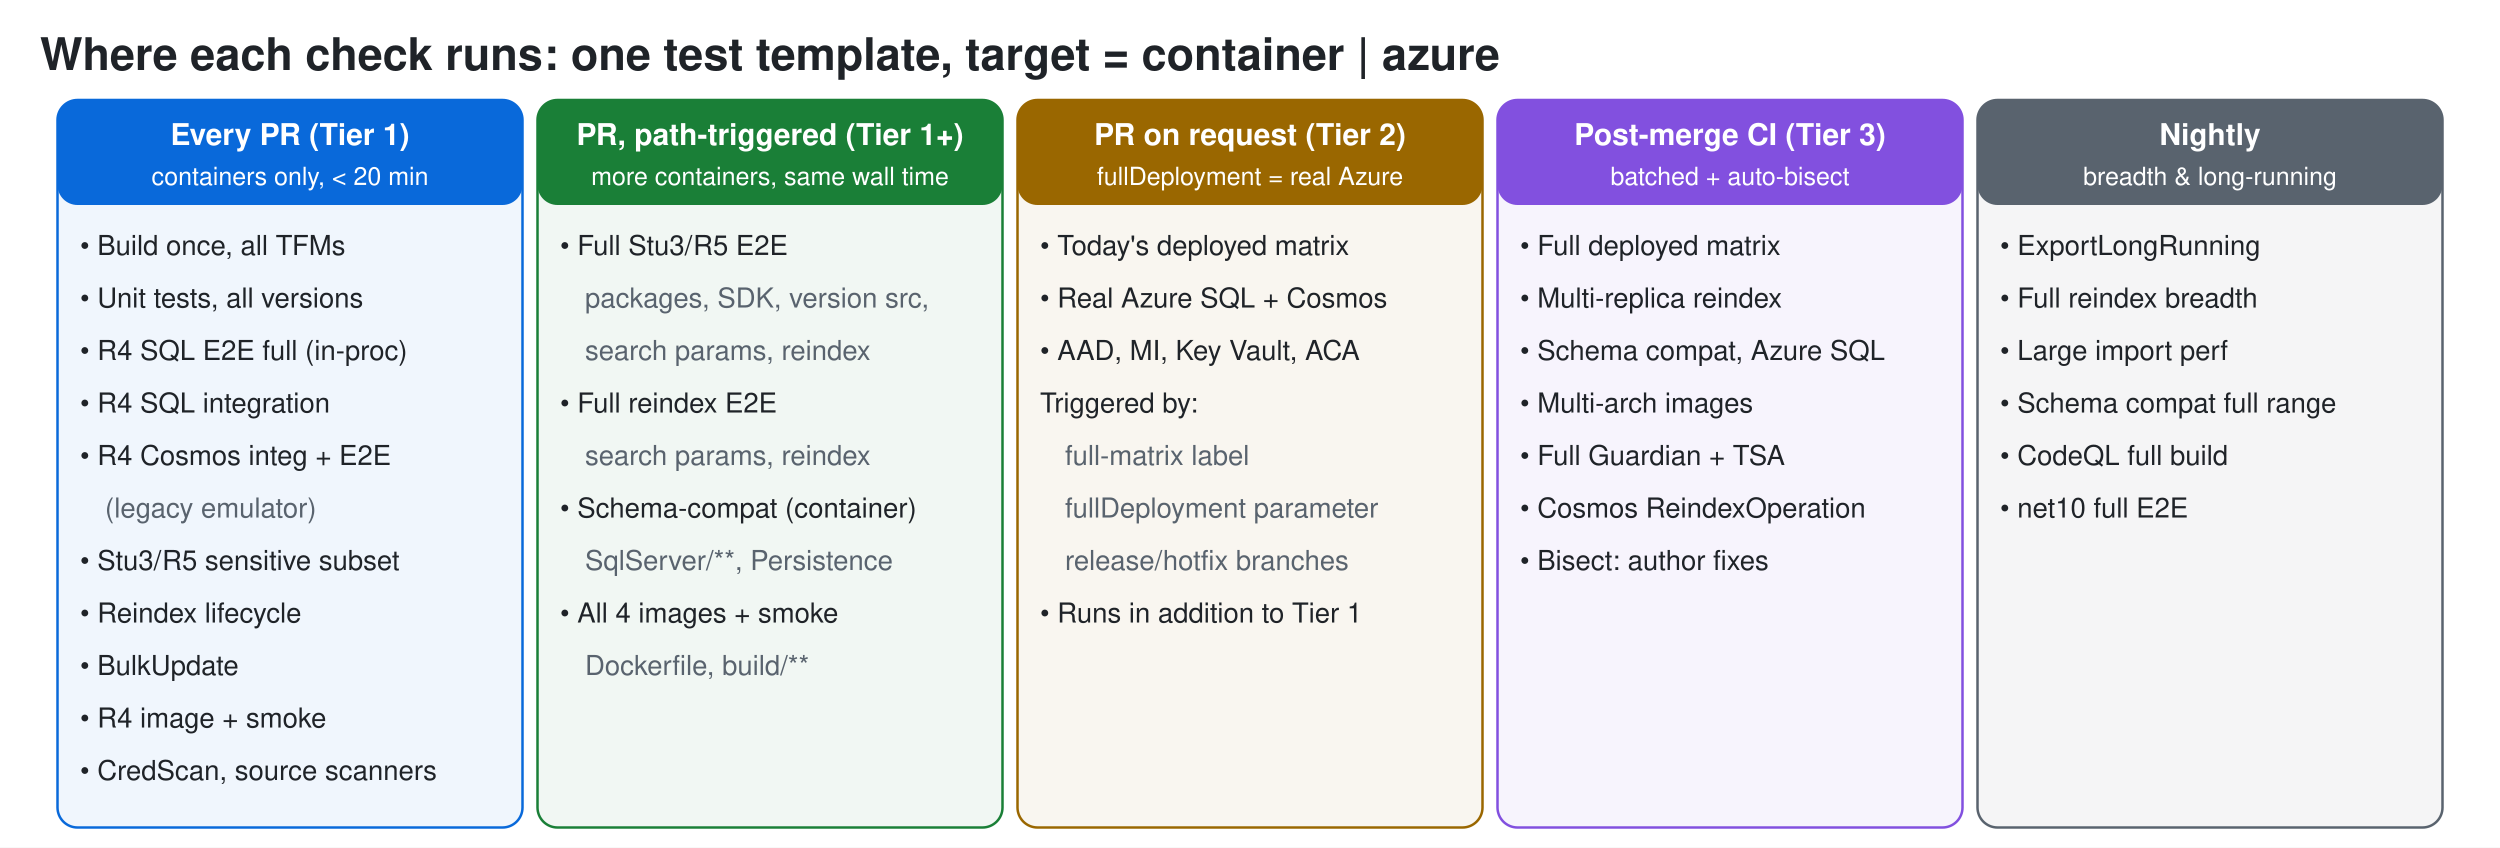
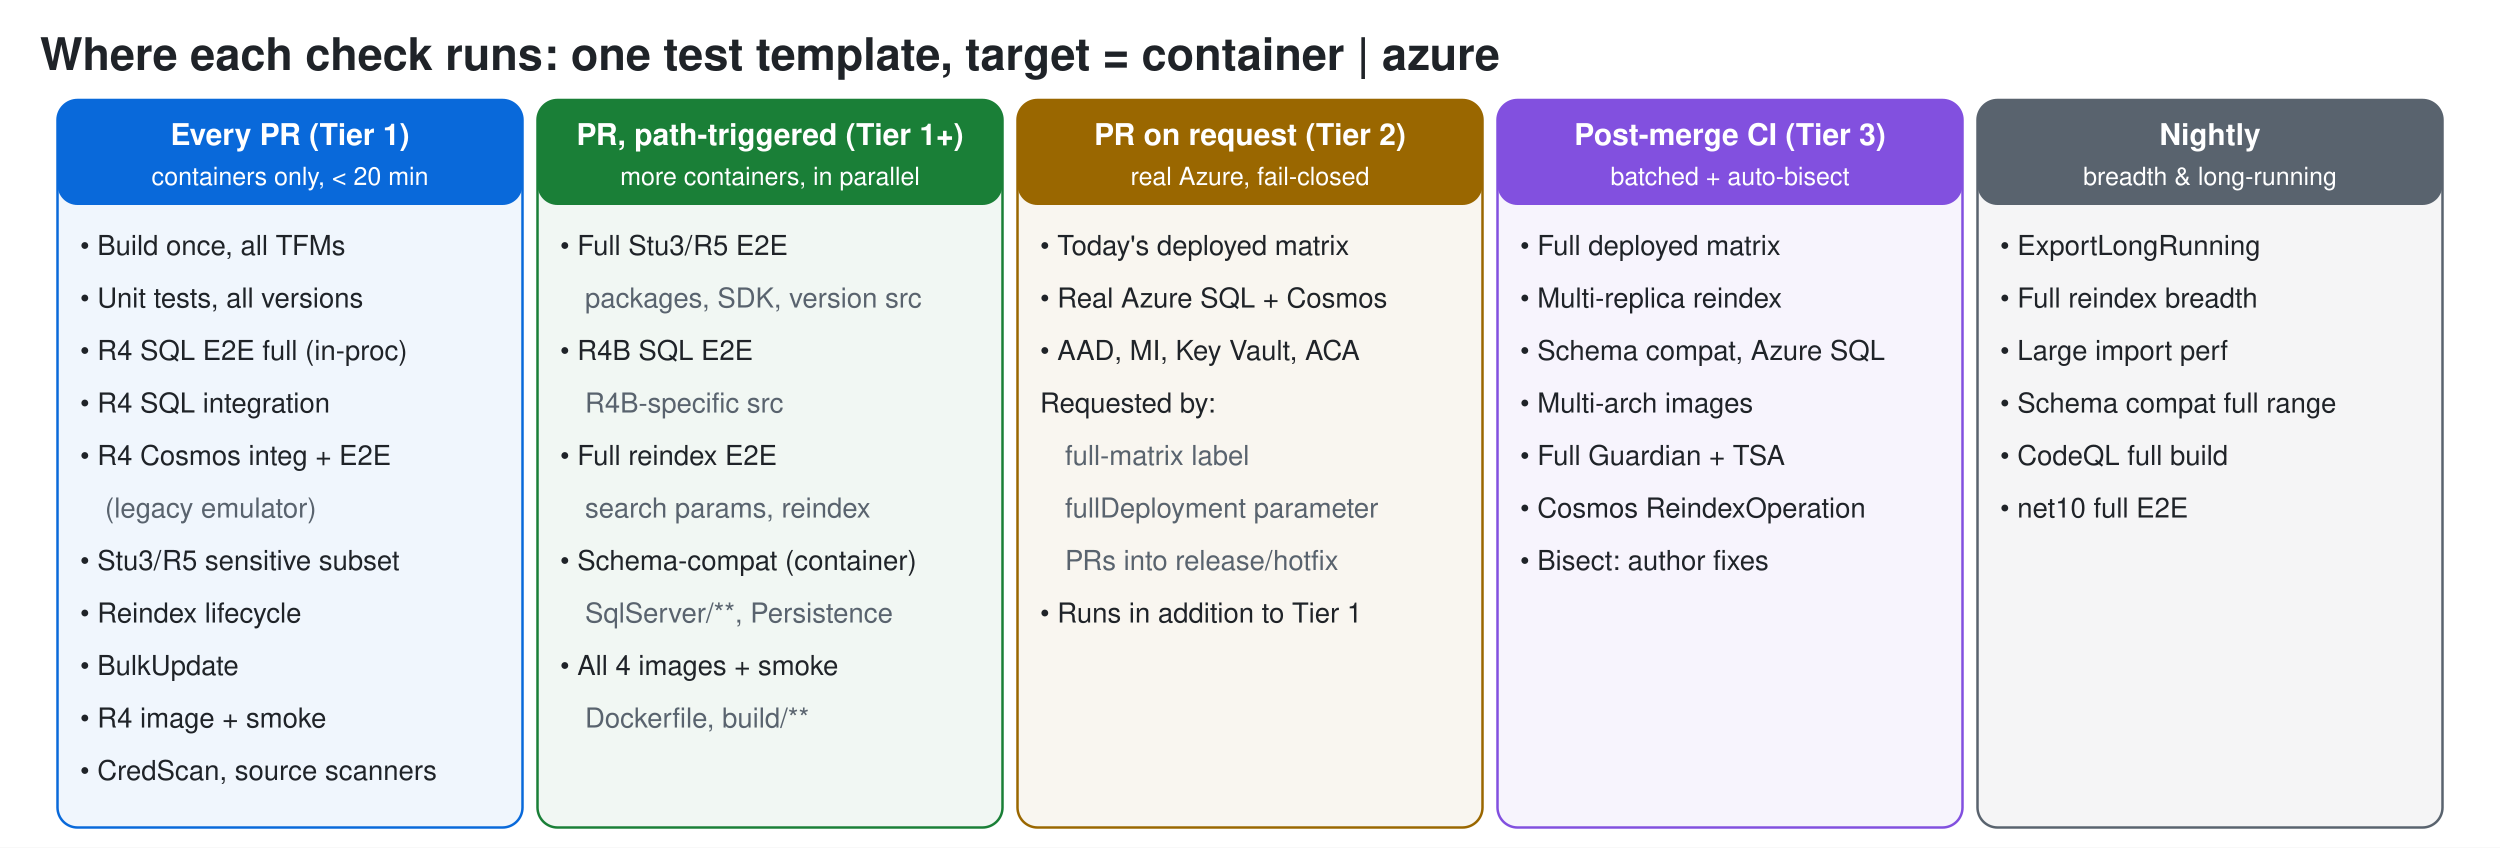
<svg xmlns="http://www.w3.org/2000/svg" width="1000" height="339" font-family="Segoe UI,Helvetica,Arial,sans-serif">
  <rect width="100%" height="100%" fill="#fff" />
  <text x="16" y="28" font-size="18" font-weight="600" fill="#1f2328">Where each check runs: one test template, target = container | azure</text>
  <rect x="23.0" y="40" width="186.0" height="291" rx="8" fill="#0969da" fill-opacity="0.06" stroke="#0969da" />
  <rect x="23.0" y="40" width="186.0" height="42" rx="8" fill="#0969da" />
  <text x="116.0" y="58" font-size="12" font-weight="600" fill="#fff" text-anchor="middle">Every PR (Tier 1)</text>
  <text x="116.0" y="74" font-size="10" fill="#fff" text-anchor="middle">containers only, &lt; 20 min</text>
  <text x="32.0" y="102" font-size="11" fill="#1f2328">• Build once, all TFMs</text>
  <text x="32.0" y="123" font-size="11" fill="#1f2328">• Unit tests, all versions</text>
  <text x="32.0" y="144" font-size="11" fill="#1f2328">• R4 SQL E2E full (in-proc)</text>
  <text x="32.0" y="165" font-size="11" fill="#1f2328">• R4 SQL integration</text>
  <text x="32.0" y="186" font-size="11" fill="#1f2328">• R4 Cosmos integ + E2E</text>
  <text x="42.0" y="207" font-size="11" fill="#59636e">(legacy emulator)</text>
  <text x="32.0" y="228" font-size="11" fill="#1f2328">• Stu3/R5 sensitive subset</text>
  <text x="32.0" y="249" font-size="11" fill="#1f2328">• Reindex lifecycle</text>
  <text x="32.0" y="270" font-size="11" fill="#1f2328">• BulkUpdate</text>
  <text x="32.0" y="291" font-size="11" fill="#1f2328">• R4 image + smoke</text>
  <text x="32.0" y="312" font-size="11" fill="#1f2328">• CredScan, source scanners</text>
  <rect x="215.0" y="40" width="186.0" height="291" rx="8" fill="#1a7f37" fill-opacity="0.06" stroke="#1a7f37" />
  <rect x="215.0" y="40" width="186.0" height="42" rx="8" fill="#1a7f37" />
  <text x="308.0" y="58" font-size="12" font-weight="600" fill="#fff" text-anchor="middle">PR, path-triggered (Tier 1+)</text>
-   <text x="308.0" y="74" font-size="10" fill="#fff" text-anchor="middle">more containers, same wall time</text>
+   <text x="308.0" y="74" font-size="10" fill="#fff" text-anchor="middle">more containers, in parallel</text>
  <text x="224.0" y="102" font-size="11" fill="#1f2328">• Full Stu3/R5 E2E</text>
-   <text x="234.0" y="123" font-size="11" fill="#59636e">packages, SDK, version src,</text>
-   <text x="234.0" y="144" font-size="11" fill="#59636e">search params, reindex</text>
-   <text x="224.0" y="165" font-size="11" fill="#1f2328">• Full reindex E2E</text>
-   <text x="234.0" y="186" font-size="11" fill="#59636e">search params, reindex</text>
-   <text x="224.0" y="207" font-size="11" fill="#1f2328">• Schema-compat (container)</text>
-   <text x="234.0" y="228" font-size="11" fill="#59636e">SqlServer/**, Persistence</text>
-   <text x="224.0" y="249" font-size="11" fill="#1f2328">• All 4 images + smoke</text>
-   <text x="234.0" y="270" font-size="11" fill="#59636e">Dockerfile, build/**</text>
+   <text x="234.0" y="123" font-size="11" fill="#59636e">packages, SDK, version src</text>
+   <text x="224.0" y="144" font-size="11" fill="#1f2328">• R4B SQL E2E</text>
+   <text x="234.0" y="165" font-size="11" fill="#59636e">R4B-specific src</text>
+   <text x="224.0" y="186" font-size="11" fill="#1f2328">• Full reindex E2E</text>
+   <text x="234.0" y="207" font-size="11" fill="#59636e">search params, reindex</text>
+   <text x="224.0" y="228" font-size="11" fill="#1f2328">• Schema-compat (container)</text>
+   <text x="234.0" y="249" font-size="11" fill="#59636e">SqlServer/**, Persistence</text>
+   <text x="224.0" y="270" font-size="11" fill="#1f2328">• All 4 images + smoke</text>
+   <text x="234.0" y="291" font-size="11" fill="#59636e">Dockerfile, build/**</text>
  <rect x="407.0" y="40" width="186.0" height="291" rx="8" fill="#9a6700" fill-opacity="0.06" stroke="#9a6700" />
  <rect x="407.0" y="40" width="186.0" height="42" rx="8" fill="#9a6700" />
  <text x="500.0" y="58" font-size="12" font-weight="600" fill="#fff" text-anchor="middle">PR on request (Tier 2)</text>
-   <text x="500.0" y="74" font-size="10" fill="#fff" text-anchor="middle">fullDeployment = real Azure</text>
+   <text x="500.0" y="74" font-size="10" fill="#fff" text-anchor="middle">real Azure, fail-closed</text>
  <text x="416.0" y="102" font-size="11" fill="#1f2328">• Today's deployed matrix</text>
  <text x="416.0" y="123" font-size="11" fill="#1f2328">• Real Azure SQL + Cosmos</text>
  <text x="416.0" y="144" font-size="11" fill="#1f2328">• AAD, MI, Key Vault, ACA</text>
-   <text x="416.0" y="165" font-size="11" fill="#1f2328">Triggered by:</text>
+   <text x="416.0" y="165" font-size="11" fill="#1f2328">Requested by:</text>
  <text x="426.0" y="186" font-size="11" fill="#59636e">full-matrix label</text>
  <text x="426.0" y="207" font-size="11" fill="#59636e">fullDeployment parameter</text>
-   <text x="426.0" y="228" font-size="11" fill="#59636e">release/hotfix branches</text>
+   <text x="426.0" y="228" font-size="11" fill="#59636e">PRs into release/hotfix</text>
  <text x="416.0" y="249" font-size="11" fill="#1f2328">• Runs in addition to Tier 1</text>
  <rect x="599.0" y="40" width="186.0" height="291" rx="8" fill="#8250df" fill-opacity="0.06" stroke="#8250df" />
  <rect x="599.0" y="40" width="186.0" height="42" rx="8" fill="#8250df" />
  <text x="692.0" y="58" font-size="12" font-weight="600" fill="#fff" text-anchor="middle">Post-merge CI (Tier 3)</text>
  <text x="692.0" y="74" font-size="10" fill="#fff" text-anchor="middle">batched + auto-bisect</text>
  <text x="608.0" y="102" font-size="11" fill="#1f2328">• Full deployed matrix</text>
  <text x="608.0" y="123" font-size="11" fill="#1f2328">• Multi-replica reindex</text>
  <text x="608.0" y="144" font-size="11" fill="#1f2328">• Schema compat, Azure SQL</text>
  <text x="608.0" y="165" font-size="11" fill="#1f2328">• Multi-arch images</text>
  <text x="608.0" y="186" font-size="11" fill="#1f2328">• Full Guardian + TSA</text>
  <text x="608.0" y="207" font-size="11" fill="#1f2328">• Cosmos ReindexOperation</text>
  <text x="608.0" y="228" font-size="11" fill="#1f2328">• Bisect: author fixes</text>
  <rect x="791.0" y="40" width="186.0" height="291" rx="8" fill="#59636e" fill-opacity="0.06" stroke="#59636e" />
  <rect x="791.0" y="40" width="186.0" height="42" rx="8" fill="#59636e" />
  <text x="884.0" y="58" font-size="12" font-weight="600" fill="#fff" text-anchor="middle">Nightly</text>
  <text x="884.0" y="74" font-size="10" fill="#fff" text-anchor="middle">breadth &amp; long-running</text>
  <text x="800.0" y="102" font-size="11" fill="#1f2328">• ExportLongRunning</text>
  <text x="800.0" y="123" font-size="11" fill="#1f2328">• Full reindex breadth</text>
  <text x="800.0" y="144" font-size="11" fill="#1f2328">• Large import perf</text>
  <text x="800.0" y="165" font-size="11" fill="#1f2328">• Schema compat full range</text>
  <text x="800.0" y="186" font-size="11" fill="#1f2328">• CodeQL full build</text>
  <text x="800.0" y="207" font-size="11" fill="#1f2328">• net10 full E2E</text>
</svg>
